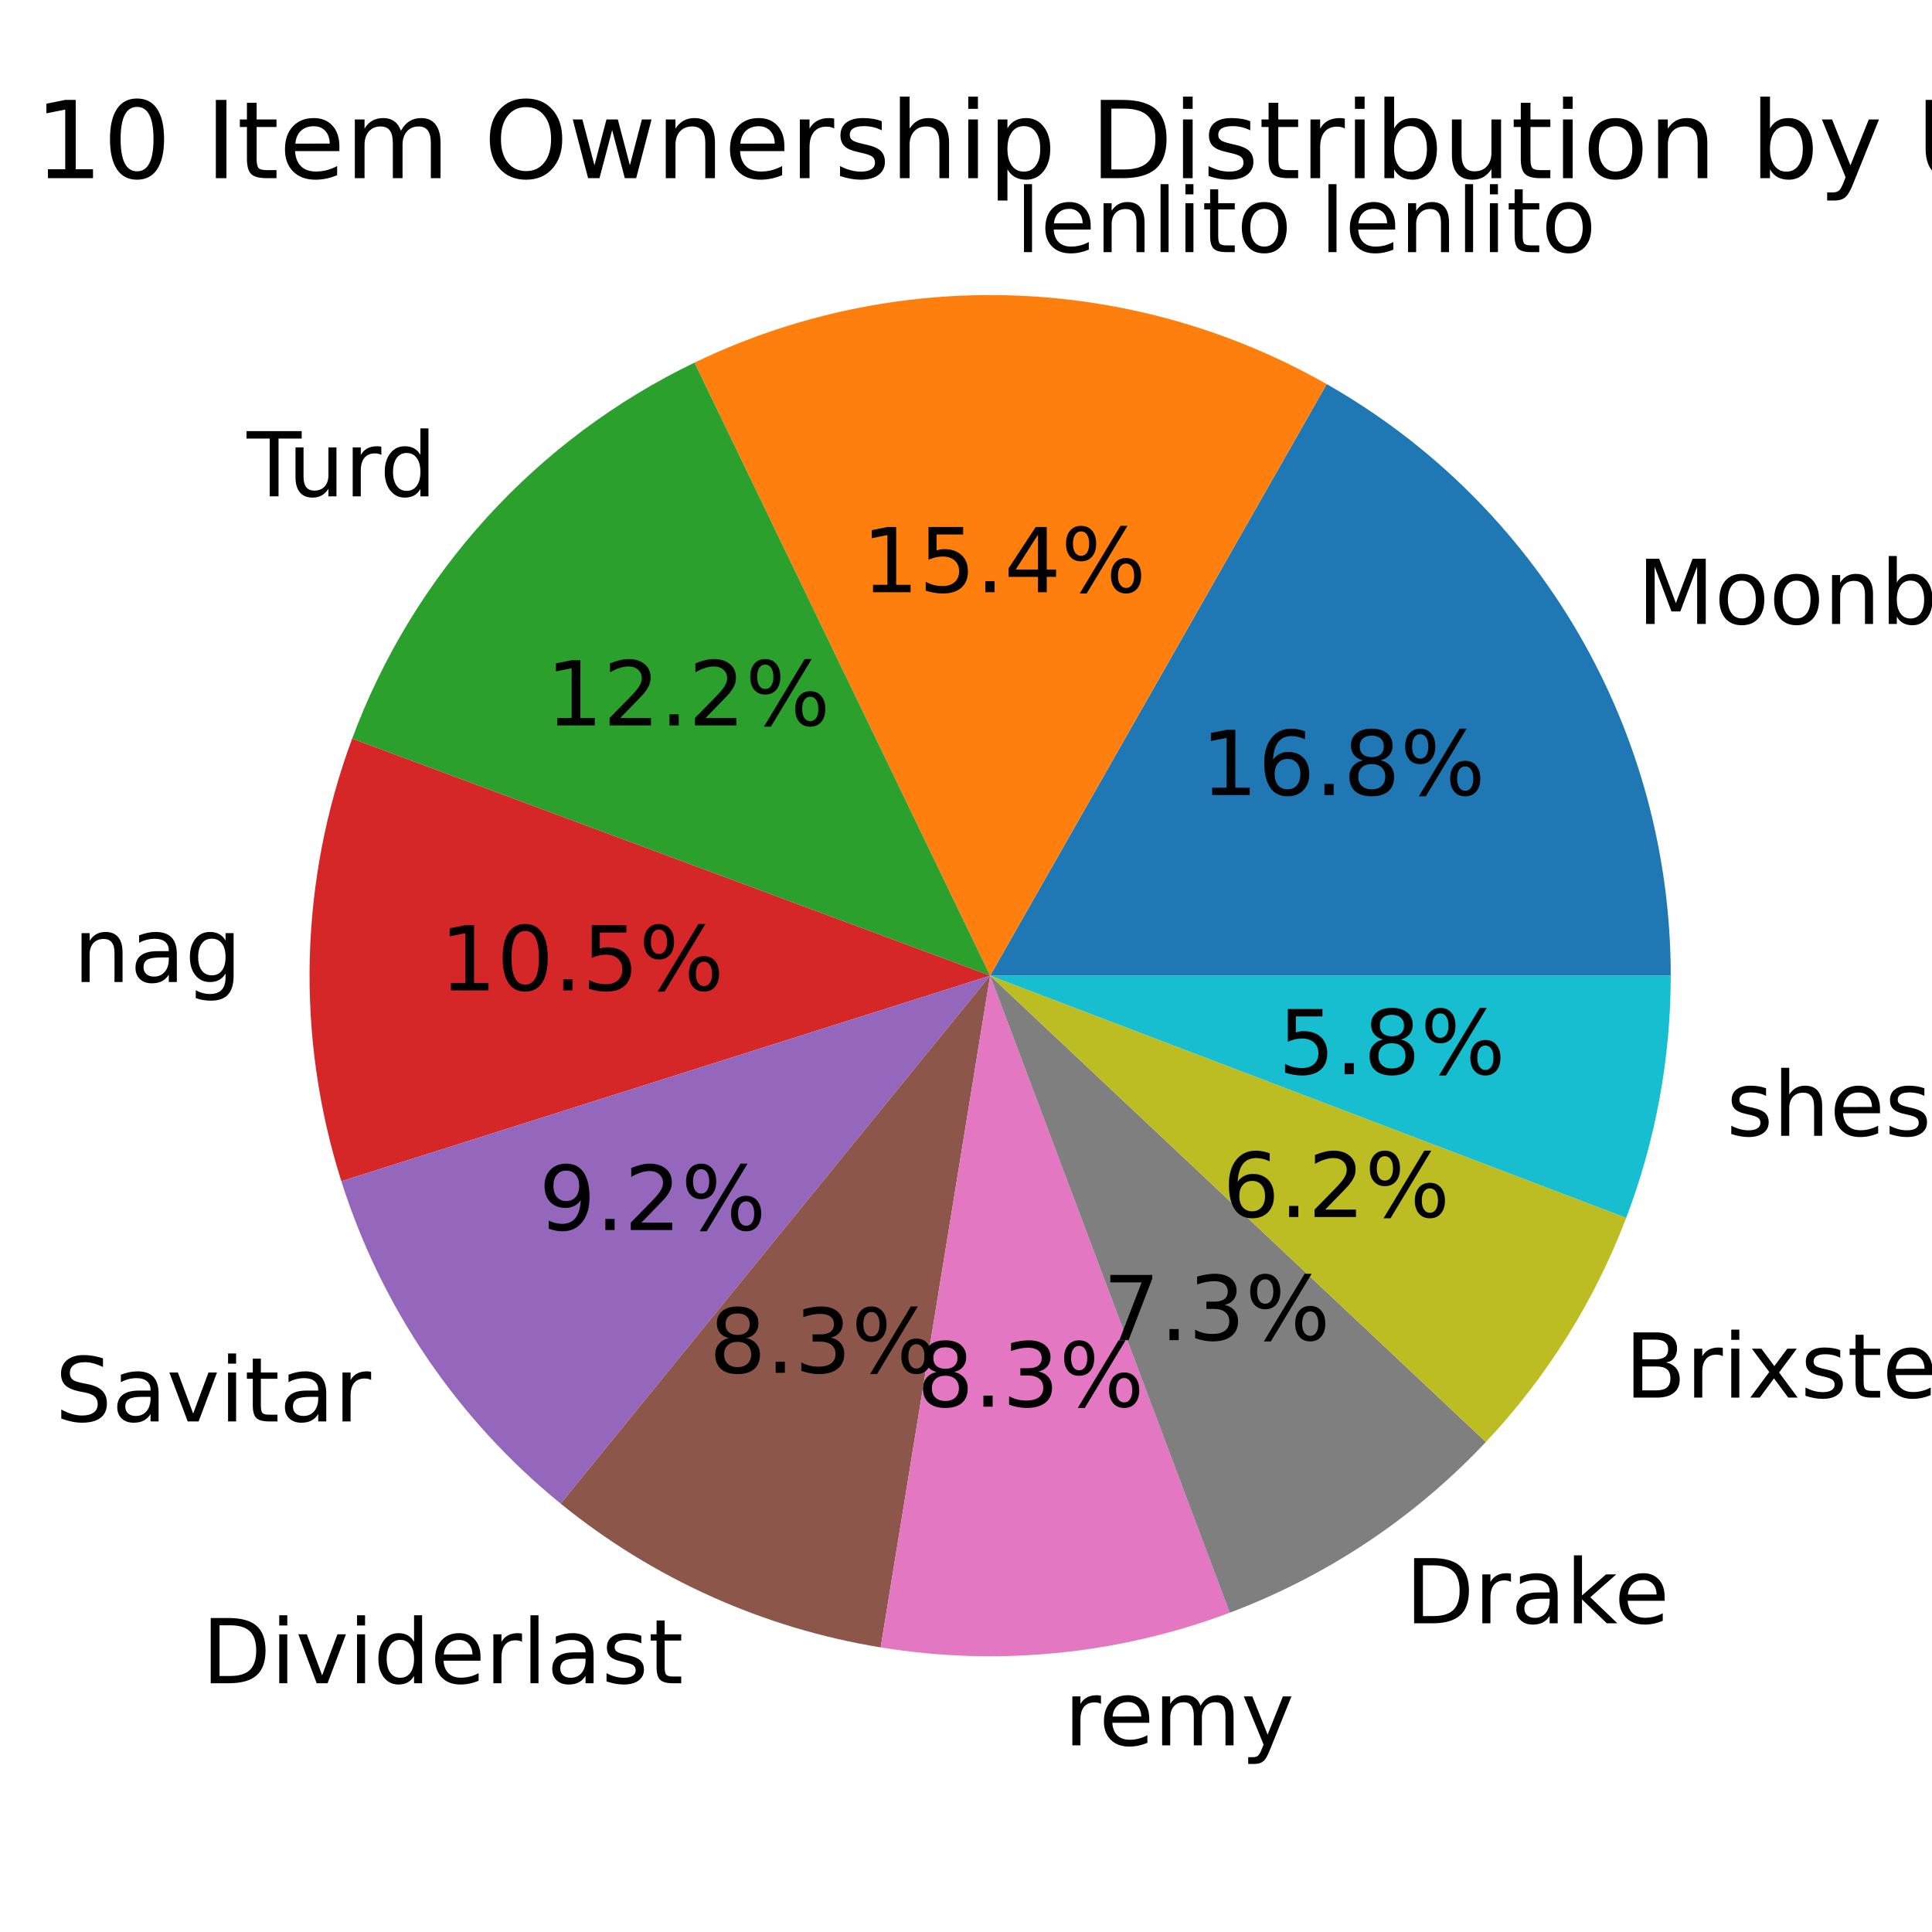
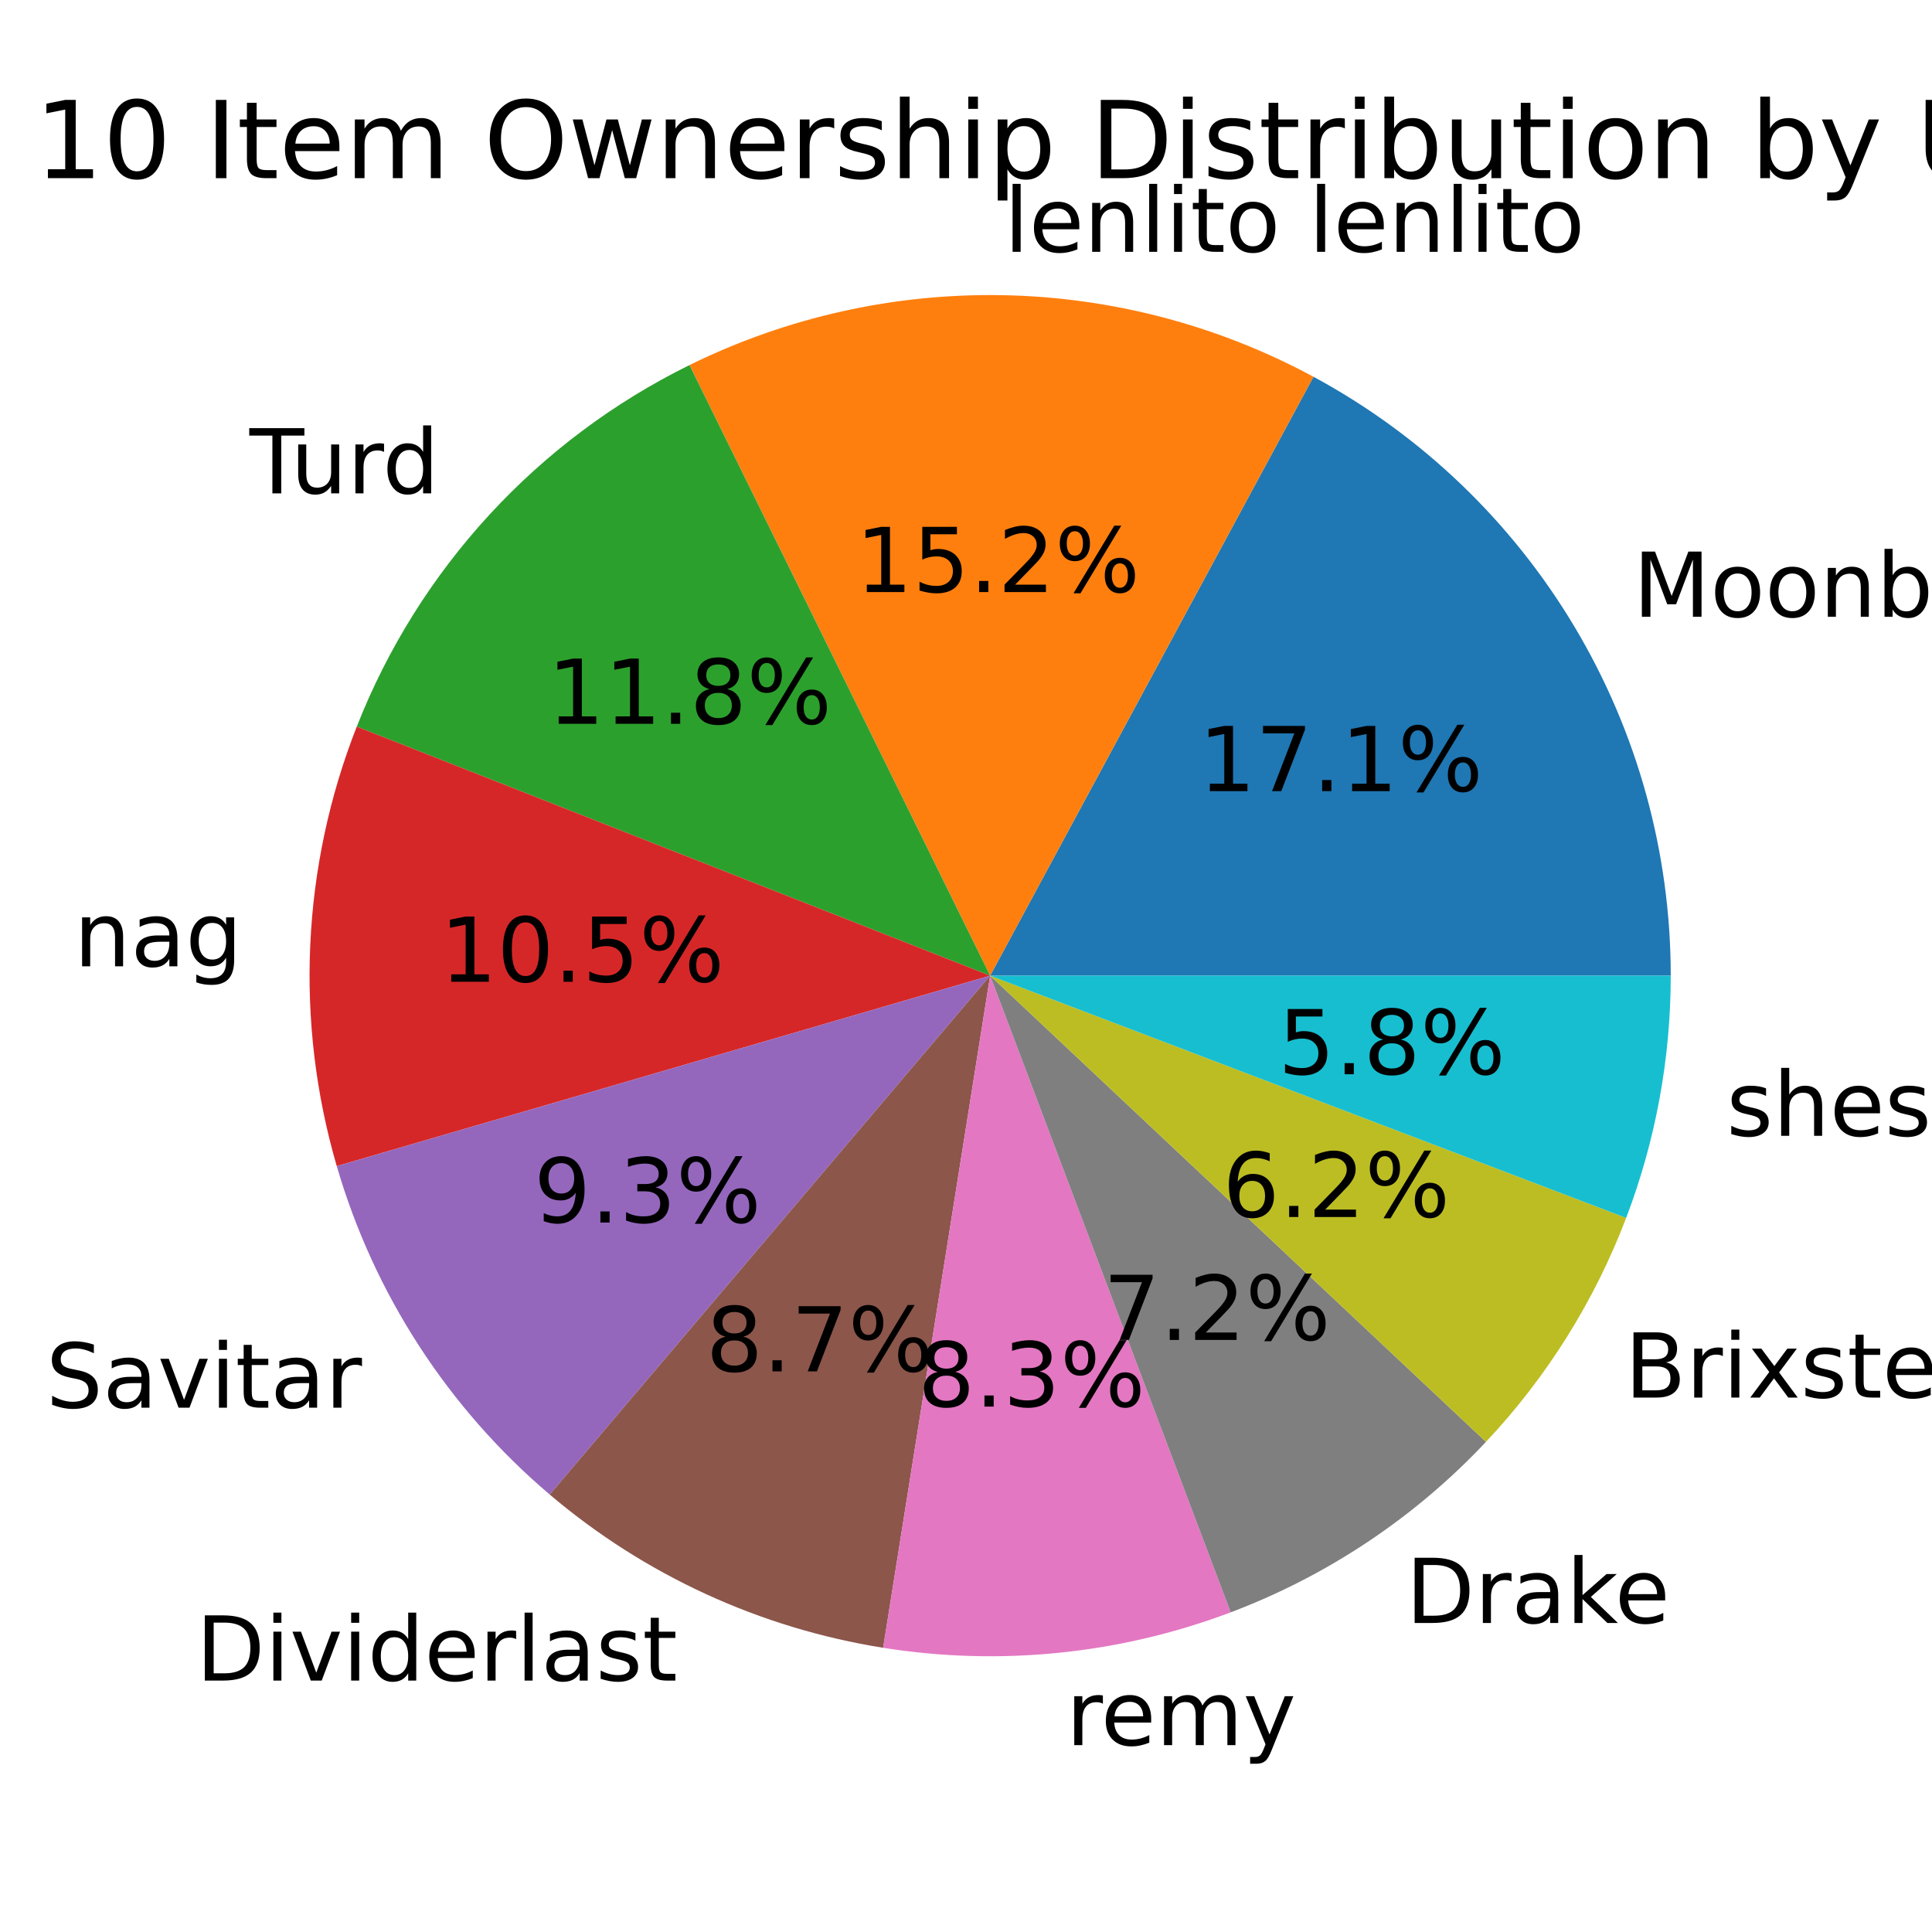
<svg xmlns="http://www.w3.org/2000/svg" xmlns:xlink="http://www.w3.org/1999/xlink" width="216pt" height="216pt" viewBox="0 0 216 216" version="1.1">
  <defs>
    <style type="text/css">*{stroke-linejoin: round; stroke-linecap: butt}</style>
  </defs>
  <g id="figure_1">
    <g id="patch_1">
      <path d="M 0 216  L 216 216  L 216 0  L 0 0  z " style="fill: #ffffff" />
    </g>
    <g id="axes_1">
      <g id="patch_2">
-         <path d="M 186.791 109.08  C 186.791 95.643 183.231 82.442 176.476 70.826  C 169.72 59.21 160.007 49.588 148.327 42.944  L 110.7 109.08  z " style="fill: #1f77b4" />
+         <path d="M 186.791 109.08  C 186.791 95.356 183.078 81.884 176.047 70.098  C 169.016 58.312 158.926 48.644 146.849 42.124  L 110.7 109.08  z " style="fill: #1f77b4" />
      </g>
      <g id="patch_3">
-         <path d="M 148.327 42.944  C 137.621 36.852 125.593 33.451 113.282 33.033  C 100.971 32.615 88.741 35.193 77.646 40.544  L 110.7 109.08  z " style="fill: #ff7f0e" />
+         <path d="M 146.849 42.124  C 136.168 36.358 124.261 33.23 112.125 33.002  C 99.989 32.775 87.973 35.455 77.084 40.817  L 110.7 109.08  z " style="fill: #ff7f0e" />
      </g>
      <g id="patch_4">
-         <path d="M 77.646 40.544  C 68.872 44.775 60.993 50.652 54.435 57.854  C 47.878 65.056 42.764 73.451 39.372 82.581  L 110.7 109.08  z " style="fill: #2ca02c" />
+         <path d="M 77.084 40.817  C 68.657 44.967 61.072 50.641 54.711 57.553  C 48.35 64.464 43.324 72.494 39.887 81.236  L 110.7 109.08  z " style="fill: #2ca02c" />
      </g>
      <g id="patch_5">
-         <path d="M 39.372 82.581  C 36.44 90.475 34.838 98.802 34.632 107.221  C 34.426 115.639 35.619 124.034 38.163 132.062  L 110.7 109.08  z " style="fill: #d62728" />
+         <path d="M 39.887 81.236  C 36.825 89.023 35.068 97.261 34.688 105.62  C 34.307 113.978 35.308 122.342 37.65 130.375  L 110.7 109.08  z " style="fill: #d62728" />
      </g>
      <g id="patch_6">
-         <path d="M 38.163 132.062  C 40.392 139.099 43.634 145.775 47.786 151.878  C 51.939 157.982 56.957 163.449 62.683 168.107  L 110.7 109.08  z " style="fill: #9467bd" />
+         <path d="M 37.65 130.375  C 39.724 137.49 42.826 144.264 46.859 150.482  C 50.891 156.7 55.811 162.296 61.461 167.092  L 110.7 109.08  z " style="fill: #9467bd" />
      </g>
      <g id="patch_7">
-         <path d="M 62.683 168.107  C 67.82 172.285 73.479 175.775 79.518 178.488  C 85.558 181.202 91.926 183.115 98.46 184.18  L 110.7 109.08  z " style="fill: #8c564b" />
+         <path d="M 61.461 167.092  C 66.747 171.579 72.622 175.322 78.922 178.218  C 85.223 181.113 91.889 183.134 98.736 184.225  L 110.7 109.08  z " style="fill: #8c564b" />
      </g>
      <g id="patch_8">
-         <path d="M 98.46 184.18  C 104.995 185.245 111.641 185.453 118.229 184.798  C 124.817 184.142 131.292 182.63 137.489 180.299  L 110.7 109.08  z " style="fill: #e377c2" />
+         <path d="M 98.736 184.225  C 105.247 185.261 111.865 185.447 118.424 184.778  C 124.983 184.109 131.427 182.59 137.594 180.26  L 110.7 109.08  z " style="fill: #e377c2" />
      </g>
      <g id="patch_9">
-         <path d="M 137.489 180.299  C 142.909 178.26 148.08 175.609 152.899 172.397  C 157.718 169.186 162.155 165.434 166.123 161.216  L 110.7 109.08  z " style="fill: #7f7f7f" />
+         <path d="M 137.594 180.26  C 142.997 178.218 148.15 175.568 152.953 172.361  C 157.756 169.154 162.178 165.411 166.134 161.203  L 110.7 109.08  z " style="fill: #7f7f7f" />
      </g>
      <g id="patch_10">
-         <path d="M 166.123 161.216  C 169.523 157.601 172.561 153.663 175.195 149.457  C 177.828 145.25 180.043 140.796 181.81 136.159  L 110.7 109.08  z " style="fill: #bcbd22" />
+         <path d="M 166.134 161.203  C 169.531 157.591 172.567 153.655 175.198 149.452  C 177.828 145.249 180.042 140.799 181.807 136.165  L 110.7 109.08  z " style="fill: #bcbd22" />
      </g>
      <g id="patch_11">
-         <path d="M 181.81 136.159  C 183.453 131.844 184.7 127.388 185.535 122.847  C 186.371 118.305 186.791 113.697 186.791 109.08  L 110.7 109.08  z " style="fill: #17becf" />
+         <path d="M 181.807 136.165  C 183.451 131.849 184.699 127.392 185.535 122.85  C 186.37 118.307 186.791 113.699 186.791 109.08  L 110.7 109.08  z " style="fill: #17becf" />
      </g>
      <g id="matplotlib.axis_1" />
      <g id="matplotlib.axis_2" />
      <g id="text_1">
-         <g transform="translate(183.0534 69.75996) scale(0.1 -0.1)">
+         <g transform="translate(182.5817 68.95916) scale(0.1 -0.1)">
          <defs>
            <path id="DejaVuSans-4d" d="M 628 4666  L 1569 4666  L 2759 1491  L 3956 4666  L 4897 4666  L 4897 0  L 4281 0  L 4281 4097  L 3078 897  L 2444 897  L 1241 4097  L 1241 0  L 628 0  L 628 4666  z " transform="scale(0.015625)" />
            <path id="DejaVuSans-6f" d="M 1959 3097  Q 1497 3097 1228 2736  Q 959 2375 959 1747  Q 959 1119 1226 758  Q 1494 397 1959 397  Q 2419 397 2687 759  Q 2956 1122 2956 1747  Q 2956 2369 2687 2733  Q 2419 3097 1959 3097  z M 1959 3584  Q 2709 3584 3137 3096  Q 3566 2609 3566 1747  Q 3566 888 3137 398  Q 2709 -91 1959 -91  Q 1206 -91 779 398  Q 353 888 353 1747  Q 353 2609 779 3096  Q 1206 3584 1959 3584  z " transform="scale(0.015625)" />
            <path id="DejaVuSans-6e" d="M 3513 2113  L 3513 0  L 2938 0  L 2938 2094  Q 2938 2591 2744 2837  Q 2550 3084 2163 3084  Q 1697 3084 1428 2787  Q 1159 2491 1159 1978  L 1159 0  L 581 0  L 581 3500  L 1159 3500  L 1159 2956  Q 1366 3272 1645 3428  Q 1925 3584 2291 3584  Q 2894 3584 3203 3211  Q 3513 2838 3513 2113  z " transform="scale(0.015625)" />
            <path id="DejaVuSans-62" d="M 3116 1747  Q 3116 2381 2855 2742  Q 2594 3103 2138 3103  Q 1681 3103 1420 2742  Q 1159 2381 1159 1747  Q 1159 1113 1420 752  Q 1681 391 2138 391  Q 2594 391 2855 752  Q 3116 1113 3116 1747  z M 1159 2969  Q 1341 3281 1617 3432  Q 1894 3584 2278 3584  Q 2916 3584 3314 3078  Q 3713 2572 3713 1747  Q 3713 922 3314 415  Q 2916 -91 2278 -91  Q 1894 -91 1617 61  Q 1341 213 1159 525  L 1159 0  L 581 0  L 581 4863  L 1159 4863  L 1159 2969  z " transform="scale(0.015625)" />
            <path id="DejaVuSans-6c" d="M 603 4863  L 1178 4863  L 1178 0  L 603 0  L 603 4863  z " transform="scale(0.015625)" />
            <path id="DejaVuSans-6d" d="M 3328 2828  Q 3544 3216 3844 3400  Q 4144 3584 4550 3584  Q 5097 3584 5394 3201  Q 5691 2819 5691 2113  L 5691 0  L 5113 0  L 5113 2094  Q 5113 2597 4934 2840  Q 4756 3084 4391 3084  Q 3944 3084 3684 2787  Q 3425 2491 3425 1978  L 3425 0  L 2847 0  L 2847 2094  Q 2847 2600 2669 2842  Q 2491 3084 2119 3084  Q 1678 3084 1418 2786  Q 1159 2488 1159 1978  L 1159 0  L 581 0  L 581 3500  L 1159 3500  L 1159 2956  Q 1356 3278 1631 3431  Q 1906 3584 2284 3584  Q 2666 3584 2933 3390  Q 3200 3197 3328 2828  z " transform="scale(0.015625)" />
          </defs>
          <use xlink:href="#DejaVuSans-4d" />
          <use xlink:href="#DejaVuSans-6f" x="86.279" />
          <use xlink:href="#DejaVuSans-6f" x="147.461" />
          <use xlink:href="#DejaVuSans-6e" x="208.643" />
          <use xlink:href="#DejaVuSans-62" x="272.021" />
          <use xlink:href="#DejaVuSans-6c" x="335.498" />
          <use xlink:href="#DejaVuSans-6f" x="363.281" />
          <use xlink:href="#DejaVuSans-6f" x="424.463" />
          <use xlink:href="#DejaVuSans-6d" x="485.645" />
        </g>
      </g>
      <g id="text_2">
-         <g transform="translate(134.2819 88.88697) scale(0.1 -0.1)">
+         <g transform="translate(134.0246 88.45017) scale(0.1 -0.1)">
          <defs>
            <path id="DejaVuSans-31" d="M 794 531  L 1825 531  L 1825 4091  L 703 3866  L 703 4441  L 1819 4666  L 2450 4666  L 2450 531  L 3481 531  L 3481 0  L 794 0  L 794 531  z " transform="scale(0.015625)" />
-             <path id="DejaVuSans-36" d="M 2113 2584  Q 1688 2584 1439 2293  Q 1191 2003 1191 1497  Q 1191 994 1439 701  Q 1688 409 2113 409  Q 2538 409 2786 701  Q 3034 994 3034 1497  Q 3034 2003 2786 2293  Q 2538 2584 2113 2584  z M 3366 4563  L 3366 3988  Q 3128 4100 2886 4159  Q 2644 4219 2406 4219  Q 1781 4219 1451 3797  Q 1122 3375 1075 2522  Q 1259 2794 1537 2939  Q 1816 3084 2150 3084  Q 2853 3084 3261 2657  Q 3669 2231 3669 1497  Q 3669 778 3244 343  Q 2819 -91 2113 -91  Q 1303 -91 875 529  Q 447 1150 447 2328  Q 447 3434 972 4092  Q 1497 4750 2381 4750  Q 2619 4750 2861 4703  Q 3103 4656 3366 4563  z " transform="scale(0.015625)" />
+             <path id="DejaVuSans-37" d="M 525 4666  L 3525 4666  L 3525 4397  L 1831 0  L 1172 0  L 2766 4134  L 525 4134  L 525 4666  z " transform="scale(0.015625)" />
            <path id="DejaVuSans-2e" d="M 684 794  L 1344 794  L 1344 0  L 684 0  L 684 794  z " transform="scale(0.015625)" />
-             <path id="DejaVuSans-38" d="M 2034 2216  Q 1584 2216 1326 1975  Q 1069 1734 1069 1313  Q 1069 891 1326 650  Q 1584 409 2034 409  Q 2484 409 2743 651  Q 3003 894 3003 1313  Q 3003 1734 2745 1975  Q 2488 2216 2034 2216  z M 1403 2484  Q 997 2584 770 2862  Q 544 3141 544 3541  Q 544 4100 942 4425  Q 1341 4750 2034 4750  Q 2731 4750 3128 4425  Q 3525 4100 3525 3541  Q 3525 3141 3298 2862  Q 3072 2584 2669 2484  Q 3125 2378 3379 2068  Q 3634 1759 3634 1313  Q 3634 634 3220 271  Q 2806 -91 2034 -91  Q 1263 -91 848 271  Q 434 634 434 1313  Q 434 1759 690 2068  Q 947 2378 1403 2484  z M 1172 3481  Q 1172 3119 1398 2916  Q 1625 2713 2034 2713  Q 2441 2713 2670 2916  Q 2900 3119 2900 3481  Q 2900 3844 2670 4047  Q 2441 4250 2034 4250  Q 1625 4250 1398 4047  Q 1172 3844 1172 3481  z " transform="scale(0.015625)" />
            <path id="DejaVuSans-25" d="M 4653 2053  Q 4381 2053 4226 1822  Q 4072 1591 4072 1178  Q 4072 772 4226 539  Q 4381 306 4653 306  Q 4919 306 5073 539  Q 5228 772 5228 1178  Q 5228 1588 5073 1820  Q 4919 2053 4653 2053  z M 4653 2450  Q 5147 2450 5437 2106  Q 5728 1763 5728 1178  Q 5728 594 5436 251  Q 5144 -91 4653 -91  Q 4153 -91 3862 251  Q 3572 594 3572 1178  Q 3572 1766 3864 2108  Q 4156 2450 4653 2450  z M 1428 4353  Q 1159 4353 1004 4120  Q 850 3888 850 3481  Q 850 3069 1003 2837  Q 1156 2606 1428 2606  Q 1700 2606 1854 2837  Q 2009 3069 2009 3481  Q 2009 3884 1853 4118  Q 1697 4353 1428 4353  z M 4250 4750  L 4750 4750  L 1831 -91  L 1331 -91  L 4250 4750  z M 1428 4750  Q 1922 4750 2215 4408  Q 2509 4066 2509 3481  Q 2509 2891 2217 2550  Q 1925 2209 1428 2209  Q 931 2209 642 2551  Q 353 2894 353 3481  Q 353 4063 643 4406  Q 934 4750 1428 4750  z " transform="scale(0.015625)" />
          </defs>
          <use xlink:href="#DejaVuSans-31" />
-           <use xlink:href="#DejaVuSans-36" x="63.623" />
+           <use xlink:href="#DejaVuSans-37" x="63.623" />
          <use xlink:href="#DejaVuSans-2e" x="127.246" />
-           <use xlink:href="#DejaVuSans-38" x="159.033" />
+           <use xlink:href="#DejaVuSans-31" x="159.033" />
          <use xlink:href="#DejaVuSans-25" x="222.656" />
        </g>
      </g>
      <g id="text_3">
-         <g transform="translate(113.5403 28.18758) scale(0.1 -0.1)">
+         <g transform="translate(112.2678 28.15406) scale(0.1 -0.1)">
          <defs>
            <path id="DejaVuSans-65" d="M 3597 1894  L 3597 1613  L 953 1613  Q 991 1019 1311 708  Q 1631 397 2203 397  Q 2534 397 2845 478  Q 3156 559 3463 722  L 3463 178  Q 3153 47 2828 -22  Q 2503 -91 2169 -91  Q 1331 -91 842 396  Q 353 884 353 1716  Q 353 2575 817 3079  Q 1281 3584 2069 3584  Q 2775 3584 3186 3129  Q 3597 2675 3597 1894  z M 3022 2063  Q 3016 2534 2758 2815  Q 2500 3097 2075 3097  Q 1594 3097 1305 2825  Q 1016 2553 972 2059  L 3022 2063  z " transform="scale(0.015625)" />
            <path id="DejaVuSans-69" d="M 603 3500  L 1178 3500  L 1178 0  L 603 0  L 603 3500  z M 603 4863  L 1178 4863  L 1178 4134  L 603 4134  L 603 4863  z " transform="scale(0.015625)" />
            <path id="DejaVuSans-74" d="M 1172 4494  L 1172 3500  L 2356 3500  L 2356 3053  L 1172 3053  L 1172 1153  Q 1172 725 1289 603  Q 1406 481 1766 481  L 2356 481  L 2356 0  L 1766 0  Q 1100 0 847 248  Q 594 497 594 1153  L 594 3053  L 172 3053  L 172 3500  L 594 3500  L 594 4494  L 1172 4494  z " transform="scale(0.015625)" />
            <path id="DejaVuSans-20" transform="scale(0.015625)" />
          </defs>
          <use xlink:href="#DejaVuSans-6c" />
          <use xlink:href="#DejaVuSans-65" x="27.783" />
          <use xlink:href="#DejaVuSans-6e" x="89.307" />
          <use xlink:href="#DejaVuSans-6c" x="152.686" />
          <use xlink:href="#DejaVuSans-69" x="180.469" />
          <use xlink:href="#DejaVuSans-74" x="208.252" />
          <use xlink:href="#DejaVuSans-6f" x="247.461" />
          <use xlink:href="#DejaVuSans-20" x="308.643" />
          <use xlink:href="#DejaVuSans-6c" x="340.43" />
          <use xlink:href="#DejaVuSans-65" x="368.213" />
          <use xlink:href="#DejaVuSans-6e" x="429.736" />
          <use xlink:href="#DejaVuSans-6c" x="493.115" />
          <use xlink:href="#DejaVuSans-69" x="520.898" />
          <use xlink:href="#DejaVuSans-74" x="548.682" />
          <use xlink:href="#DejaVuSans-6f" x="587.891" />
        </g>
      </g>
      <g id="text_4">
-         <g transform="translate(96.36568 66.21112) scale(0.1 -0.1)">
+         <g transform="translate(95.67155 66.19284) scale(0.1 -0.1)">
          <defs>
            <path id="DejaVuSans-35" d="M 691 4666  L 3169 4666  L 3169 4134  L 1269 4134  L 1269 2991  Q 1406 3038 1543 3061  Q 1681 3084 1819 3084  Q 2600 3084 3056 2656  Q 3513 2228 3513 1497  Q 3513 744 3044 326  Q 2575 -91 1722 -91  Q 1428 -91 1123 -41  Q 819 9 494 109  L 494 744  Q 775 591 1075 516  Q 1375 441 1709 441  Q 2250 441 2565 725  Q 2881 1009 2881 1497  Q 2881 1984 2565 2268  Q 2250 2553 1709 2553  Q 1456 2553 1204 2497  Q 953 2441 691 2322  L 691 4666  z " transform="scale(0.015625)" />
-             <path id="DejaVuSans-34" d="M 2419 4116  L 825 1625  L 2419 1625  L 2419 4116  z M 2253 4666  L 3047 4666  L 3047 1625  L 3713 1625  L 3713 1100  L 3047 1100  L 3047 0  L 2419 0  L 2419 1100  L 313 1100  L 313 1709  L 2253 4666  z " transform="scale(0.015625)" />
+             <path id="DejaVuSans-32" d="M 1228 531  L 3431 531  L 3431 0  L 469 0  L 469 531  Q 828 903 1448 1529  Q 2069 2156 2228 2338  Q 2531 2678 2651 2914  Q 2772 3150 2772 3378  Q 2772 3750 2511 3984  Q 2250 4219 1831 4219  Q 1534 4219 1204 4116  Q 875 4013 500 3803  L 500 4441  Q 881 4594 1212 4672  Q 1544 4750 1819 4750  Q 2544 4750 2975 4387  Q 3406 4025 3406 3419  Q 3406 3131 3298 2873  Q 3191 2616 2906 2266  Q 2828 2175 2409 1742  Q 1991 1309 1228 531  z " transform="scale(0.015625)" />
          </defs>
          <use xlink:href="#DejaVuSans-31" />
          <use xlink:href="#DejaVuSans-35" x="63.623" />
          <use xlink:href="#DejaVuSans-2e" x="127.246" />
-           <use xlink:href="#DejaVuSans-34" x="159.033" />
+           <use xlink:href="#DejaVuSans-32" x="159.033" />
          <use xlink:href="#DejaVuSans-25" x="222.656" />
        </g>
      </g>
      <g id="text_5">
-         <g transform="translate(27.59175 55.49058) scale(0.1 -0.1)">
+         <g transform="translate(27.89474 55.15958) scale(0.1 -0.1)">
          <defs>
            <path id="DejaVuSans-54" d="M -19 4666  L 3928 4666  L 3928 4134  L 2272 4134  L 2272 0  L 1638 0  L 1638 4134  L -19 4134  L -19 4666  z " transform="scale(0.015625)" />
            <path id="DejaVuSans-75" d="M 544 1381  L 544 3500  L 1119 3500  L 1119 1403  Q 1119 906 1312 657  Q 1506 409 1894 409  Q 2359 409 2629 706  Q 2900 1003 2900 1516  L 2900 3500  L 3475 3500  L 3475 0  L 2900 0  L 2900 538  Q 2691 219 2414 64  Q 2138 -91 1772 -91  Q 1169 -91 856 284  Q 544 659 544 1381  z M 1991 3584  L 1991 3584  z " transform="scale(0.015625)" />
            <path id="DejaVuSans-72" d="M 2631 2963  Q 2534 3019 2420 3045  Q 2306 3072 2169 3072  Q 1681 3072 1420 2755  Q 1159 2438 1159 1844  L 1159 0  L 581 0  L 581 3500  L 1159 3500  L 1159 2956  Q 1341 3275 1631 3429  Q 1922 3584 2338 3584  Q 2397 3584 2469 3576  Q 2541 3569 2628 3553  L 2631 2963  z " transform="scale(0.015625)" />
            <path id="DejaVuSans-64" d="M 2906 2969  L 2906 4863  L 3481 4863  L 3481 0  L 2906 0  L 2906 525  Q 2725 213 2448 61  Q 2172 -91 1784 -91  Q 1150 -91 751 415  Q 353 922 353 1747  Q 353 2572 751 3078  Q 1150 3584 1784 3584  Q 2172 3584 2448 3432  Q 2725 3281 2906 2969  z M 947 1747  Q 947 1113 1208 752  Q 1469 391 1925 391  Q 2381 391 2643 752  Q 2906 1113 2906 1747  Q 2906 2381 2643 2742  Q 2381 3103 1925 3103  Q 1469 3103 1208 2742  Q 947 2381 947 1747  z " transform="scale(0.015625)" />
          </defs>
          <use xlink:href="#DejaVuSans-54" />
          <use xlink:href="#DejaVuSans-75" x="45.959" />
          <use xlink:href="#DejaVuSans-72" x="109.338" />
          <use xlink:href="#DejaVuSans-64" x="148.701" />
        </g>
      </g>
      <g id="text_6">
-         <g transform="translate(61.05765 81.10367) scale(0.1 -0.1)">
-           <defs>
-             <path id="DejaVuSans-32" d="M 1228 531  L 3431 531  L 3431 0  L 469 0  L 469 531  Q 828 903 1448 1529  Q 2069 2156 2228 2338  Q 2531 2678 2651 2914  Q 2772 3150 2772 3378  Q 2772 3750 2511 3984  Q 2250 4219 1831 4219  Q 1534 4219 1204 4116  Q 875 4013 500 3803  L 500 4441  Q 881 4594 1212 4672  Q 1544 4750 1819 4750  Q 2544 4750 2975 4387  Q 3406 4025 3406 3419  Q 3406 3131 3298 2873  Q 3191 2616 2906 2266  Q 2828 2175 2409 1742  Q 1991 1309 1228 531  z " transform="scale(0.015625)" />
+         <g transform="translate(61.22291 80.92312) scale(0.1 -0.1)">
+           <defs>
+             <path id="DejaVuSans-38" d="M 2034 2216  Q 1584 2216 1326 1975  Q 1069 1734 1069 1313  Q 1069 891 1326 650  Q 1584 409 2034 409  Q 2484 409 2743 651  Q 3003 894 3003 1313  Q 3003 1734 2745 1975  Q 2488 2216 2034 2216  z M 1403 2484  Q 997 2584 770 2862  Q 544 3141 544 3541  Q 544 4100 942 4425  Q 1341 4750 2034 4750  Q 2731 4750 3128 4425  Q 3525 4100 3525 3541  Q 3525 3141 3298 2862  Q 3072 2584 2669 2484  Q 3125 2378 3379 2068  Q 3634 1759 3634 1313  Q 3634 634 3220 271  Q 2806 -91 2034 -91  Q 1263 -91 848 271  Q 434 634 434 1313  Q 434 1759 690 2068  Q 947 2378 1403 2484  z M 1172 3481  Q 1172 3119 1398 2916  Q 1625 2713 2034 2713  Q 2441 2713 2670 2916  Q 2900 3119 2900 3481  Q 2900 3844 2670 4047  Q 2441 4250 2034 4250  Q 1625 4250 1398 4047  Q 1172 3844 1172 3481  z " transform="scale(0.015625)" />
          </defs>
          <use xlink:href="#DejaVuSans-31" />
-           <use xlink:href="#DejaVuSans-32" x="63.623" />
+           <use xlink:href="#DejaVuSans-31" x="63.623" />
          <use xlink:href="#DejaVuSans-2e" x="127.246" />
-           <use xlink:href="#DejaVuSans-32" x="159.033" />
+           <use xlink:href="#DejaVuSans-38" x="159.033" />
          <use xlink:href="#DejaVuSans-25" x="222.656" />
        </g>
      </g>
      <g id="text_7">
-         <g transform="translate(8.210929 109.7942) scale(0.1 -0.1)">
+         <g transform="translate(8.272529 108.033) scale(0.1 -0.1)">
          <defs>
            <path id="DejaVuSans-61" d="M 2194 1759  Q 1497 1759 1228 1600  Q 959 1441 959 1056  Q 959 750 1161 570  Q 1363 391 1709 391  Q 2188 391 2477 730  Q 2766 1069 2766 1631  L 2766 1759  L 2194 1759  z M 3341 1997  L 3341 0  L 2766 0  L 2766 531  Q 2569 213 2275 61  Q 1981 -91 1556 -91  Q 1019 -91 701 211  Q 384 513 384 1019  Q 384 1609 779 1909  Q 1175 2209 1959 2209  L 2766 2209  L 2766 2266  Q 2766 2663 2505 2880  Q 2244 3097 1772 3097  Q 1472 3097 1187 3025  Q 903 2953 641 2809  L 641 3341  Q 956 3463 1253 3523  Q 1550 3584 1831 3584  Q 2591 3584 2966 3190  Q 3341 2797 3341 1997  z " transform="scale(0.015625)" />
            <path id="DejaVuSans-67" d="M 2906 1791  Q 2906 2416 2648 2759  Q 2391 3103 1925 3103  Q 1463 3103 1205 2759  Q 947 2416 947 1791  Q 947 1169 1205 825  Q 1463 481 1925 481  Q 2391 481 2648 825  Q 2906 1169 2906 1791  z M 3481 434  Q 3481 -459 3084 -895  Q 2688 -1331 1869 -1331  Q 1566 -1331 1297 -1286  Q 1028 -1241 775 -1147  L 775 -588  Q 1028 -725 1275 -790  Q 1522 -856 1778 -856  Q 2344 -856 2625 -561  Q 2906 -266 2906 331  L 2906 616  Q 2728 306 2450 153  Q 2172 0 1784 0  Q 1141 0 747 490  Q 353 981 353 1791  Q 353 2603 747 3093  Q 1141 3584 1784 3584  Q 2172 3584 2450 3431  Q 2728 3278 2906 2969  L 2906 3500  L 3481 3500  L 3481 434  z " transform="scale(0.015625)" />
          </defs>
          <use xlink:href="#DejaVuSans-6e" />
          <use xlink:href="#DejaVuSans-61" x="63.379" />
          <use xlink:href="#DejaVuSans-67" x="124.658" />
        </g>
      </g>
      <g id="text_8">
-         <g transform="translate(49.17549 110.7238) scale(0.1 -0.1)">
+         <g transform="translate(49.20909 109.7632) scale(0.1 -0.1)">
          <defs>
            <path id="DejaVuSans-30" d="M 2034 4250  Q 1547 4250 1301 3770  Q 1056 3291 1056 2328  Q 1056 1369 1301 889  Q 1547 409 2034 409  Q 2525 409 2770 889  Q 3016 1369 3016 2328  Q 3016 3291 2770 3770  Q 2525 4250 2034 4250  z M 2034 4750  Q 2819 4750 3233 4129  Q 3647 3509 3647 2328  Q 3647 1150 3233 529  Q 2819 -91 2034 -91  Q 1250 -91 836 529  Q 422 1150 422 2328  Q 422 3509 836 4129  Q 1250 4750 2034 4750  z " transform="scale(0.015625)" />
          </defs>
          <use xlink:href="#DejaVuSans-31" />
          <use xlink:href="#DejaVuSans-30" x="63.623" />
          <use xlink:href="#DejaVuSans-2e" x="127.246" />
          <use xlink:href="#DejaVuSans-35" x="159.033" />
          <use xlink:href="#DejaVuSans-25" x="222.656" />
        </g>
      </g>
      <g id="text_9">
-         <g transform="translate(6.162268 158.9177) scale(0.1 -0.1)">
+         <g transform="translate(5.14201 157.3818) scale(0.1 -0.1)">
          <defs>
            <path id="DejaVuSans-53" d="M 3425 4513  L 3425 3897  Q 3066 4069 2747 4153  Q 2428 4238 2131 4238  Q 1616 4238 1336 4038  Q 1056 3838 1056 3469  Q 1056 3159 1242 3001  Q 1428 2844 1947 2747  L 2328 2669  Q 3034 2534 3370 2195  Q 3706 1856 3706 1288  Q 3706 609 3251 259  Q 2797 -91 1919 -91  Q 1588 -91 1214 -16  Q 841 59 441 206  L 441 856  Q 825 641 1194 531  Q 1563 422 1919 422  Q 2459 422 2753 634  Q 3047 847 3047 1241  Q 3047 1584 2836 1778  Q 2625 1972 2144 2069  L 1759 2144  Q 1053 2284 737 2584  Q 422 2884 422 3419  Q 422 4038 858 4394  Q 1294 4750 2059 4750  Q 2388 4750 2728 4690  Q 3069 4631 3425 4513  z " transform="scale(0.015625)" />
            <path id="DejaVuSans-76" d="M 191 3500  L 800 3500  L 1894 563  L 2988 3500  L 3597 3500  L 2284 0  L 1503 0  L 191 3500  z " transform="scale(0.015625)" />
          </defs>
          <use xlink:href="#DejaVuSans-53" />
          <use xlink:href="#DejaVuSans-61" x="63.477" />
          <use xlink:href="#DejaVuSans-76" x="124.756" />
          <use xlink:href="#DejaVuSans-69" x="183.936" />
          <use xlink:href="#DejaVuSans-74" x="211.719" />
          <use xlink:href="#DejaVuSans-61" x="250.928" />
          <use xlink:href="#DejaVuSans-72" x="312.207" />
        </g>
      </g>
      <g id="text_10">
-         <g transform="translate(60.24952 137.5185) scale(0.1 -0.1)">
+         <g transform="translate(59.69301 136.6807) scale(0.1 -0.1)">
          <defs>
            <path id="DejaVuSans-39" d="M 703 97  L 703 672  Q 941 559 1184 500  Q 1428 441 1663 441  Q 2288 441 2617 861  Q 2947 1281 2994 2138  Q 2813 1869 2534 1725  Q 2256 1581 1919 1581  Q 1219 1581 811 2004  Q 403 2428 403 3163  Q 403 3881 828 4315  Q 1253 4750 1959 4750  Q 2769 4750 3195 4129  Q 3622 3509 3622 2328  Q 3622 1225 3098 567  Q 2575 -91 1691 -91  Q 1453 -91 1209 -44  Q 966 3 703 97  z M 1959 2075  Q 2384 2075 2632 2365  Q 2881 2656 2881 3163  Q 2881 3666 2632 3958  Q 2384 4250 1959 4250  Q 1534 4250 1286 3958  Q 1038 3666 1038 3163  Q 1038 2656 1286 2365  Q 1534 2075 1959 2075  z " transform="scale(0.015625)" />
+             <path id="DejaVuSans-33" d="M 2597 2516  Q 3050 2419 3304 2112  Q 3559 1806 3559 1356  Q 3559 666 3084 287  Q 2609 -91 1734 -91  Q 1441 -91 1130 -33  Q 819 25 488 141  L 488 750  Q 750 597 1062 519  Q 1375 441 1716 441  Q 2309 441 2620 675  Q 2931 909 2931 1356  Q 2931 1769 2642 2001  Q 2353 2234 1838 2234  L 1294 2234  L 1294 2753  L 1863 2753  Q 2328 2753 2575 2939  Q 2822 3125 2822 3475  Q 2822 3834 2567 4026  Q 2313 4219 1838 4219  Q 1578 4219 1281 4162  Q 984 4106 628 3988  L 628 4550  Q 988 4650 1302 4700  Q 1616 4750 1894 4750  Q 2613 4750 3031 4423  Q 3450 4097 3450 3541  Q 3450 3153 3228 2886  Q 3006 2619 2597 2516  z " transform="scale(0.015625)" />
          </defs>
          <use xlink:href="#DejaVuSans-39" />
          <use xlink:href="#DejaVuSans-2e" x="63.623" />
-           <use xlink:href="#DejaVuSans-32" x="95.41" />
+           <use xlink:href="#DejaVuSans-33" x="95.41" />
          <use xlink:href="#DejaVuSans-25" x="159.033" />
        </g>
      </g>
      <g id="text_11">
-         <g transform="translate(22.57683 188.1887) scale(0.1 -0.1)">
+         <g transform="translate(21.92121 187.8908) scale(0.1 -0.1)">
          <defs>
            <path id="DejaVuSans-44" d="M 1259 4147  L 1259 519  L 2022 519  Q 2988 519 3436 956  Q 3884 1394 3884 2338  Q 3884 3275 3436 3711  Q 2988 4147 2022 4147  L 1259 4147  z M 628 4666  L 1925 4666  Q 3281 4666 3915 4102  Q 4550 3538 4550 2338  Q 4550 1131 3912 565  Q 3275 0 1925 0  L 628 0  L 628 4666  z " transform="scale(0.015625)" />
            <path id="DejaVuSans-73" d="M 2834 3397  L 2834 2853  Q 2591 2978 2328 3040  Q 2066 3103 1784 3103  Q 1356 3103 1142 2972  Q 928 2841 928 2578  Q 928 2378 1081 2264  Q 1234 2150 1697 2047  L 1894 2003  Q 2506 1872 2764 1633  Q 3022 1394 3022 966  Q 3022 478 2636 193  Q 2250 -91 1575 -91  Q 1294 -91 989 -36  Q 684 19 347 128  L 347 722  Q 666 556 975 473  Q 1284 391 1588 391  Q 1994 391 2212 530  Q 2431 669 2431 922  Q 2431 1156 2273 1281  Q 2116 1406 1581 1522  L 1381 1569  Q 847 1681 609 1914  Q 372 2147 372 2553  Q 372 3047 722 3315  Q 1072 3584 1716 3584  Q 2034 3584 2315 3537  Q 2597 3491 2834 3397  z " transform="scale(0.015625)" />
          </defs>
          <use xlink:href="#DejaVuSans-44" />
          <use xlink:href="#DejaVuSans-69" x="77.002" />
          <use xlink:href="#DejaVuSans-76" x="104.785" />
          <use xlink:href="#DejaVuSans-69" x="163.965" />
          <use xlink:href="#DejaVuSans-64" x="191.748" />
          <use xlink:href="#DejaVuSans-65" x="255.225" />
          <use xlink:href="#DejaVuSans-72" x="316.748" />
          <use xlink:href="#DejaVuSans-6c" x="357.861" />
          <use xlink:href="#DejaVuSans-61" x="385.645" />
          <use xlink:href="#DejaVuSans-73" x="446.924" />
          <use xlink:href="#DejaVuSans-74" x="499.023" />
        </g>
      </g>
      <g id="text_12">
-         <g transform="translate(79.28871 153.4845) scale(0.1 -0.1)">
-           <defs>
-             <path id="DejaVuSans-33" d="M 2597 2516  Q 3050 2419 3304 2112  Q 3559 1806 3559 1356  Q 3559 666 3084 287  Q 2609 -91 1734 -91  Q 1441 -91 1130 -33  Q 819 25 488 141  L 488 750  Q 750 597 1062 519  Q 1375 441 1716 441  Q 2309 441 2620 675  Q 2931 909 2931 1356  Q 2931 1769 2642 2001  Q 2353 2234 1838 2234  L 1294 2234  L 1294 2753  L 1863 2753  Q 2328 2753 2575 2939  Q 2822 3125 2822 3475  Q 2822 3834 2567 4026  Q 2313 4219 1838 4219  Q 1578 4219 1281 4162  Q 984 4106 628 3988  L 628 4550  Q 988 4650 1302 4700  Q 1616 4750 1894 4750  Q 2613 4750 3031 4423  Q 3450 4097 3450 3541  Q 3450 3153 3228 2886  Q 3006 2619 2597 2516  z " transform="scale(0.015625)" />
-           </defs>
+         <g transform="translate(78.9311 153.322) scale(0.1 -0.1)">
          <use xlink:href="#DejaVuSans-38" />
          <use xlink:href="#DejaVuSans-2e" x="63.623" />
-           <use xlink:href="#DejaVuSans-33" x="95.41" />
+           <use xlink:href="#DejaVuSans-37" x="95.41" />
          <use xlink:href="#DejaVuSans-25" x="159.033" />
        </g>
      </g>
      <g id="text_13">
-         <g transform="translate(118.9818 195.1286) scale(0.1 -0.1)">
+         <g transform="translate(119.1965 195.107) scale(0.1 -0.1)">
          <defs>
            <path id="DejaVuSans-79" d="M 2059 -325  Q 1816 -950 1584 -1140  Q 1353 -1331 966 -1331  L 506 -1331  L 506 -850  L 844 -850  Q 1081 -850 1212 -737  Q 1344 -625 1503 -206  L 1606 56  L 191 3500  L 800 3500  L 1894 763  L 2988 3500  L 3597 3500  L 2059 -325  z " transform="scale(0.015625)" />
          </defs>
          <use xlink:href="#DejaVuSans-72" />
          <use xlink:href="#DejaVuSans-65" x="38.863" />
          <use xlink:href="#DejaVuSans-6d" x="100.387" />
          <use xlink:href="#DejaVuSans-79" x="197.799" />
        </g>
      </g>
      <g id="text_14">
-         <g transform="translate(102.515 157.2699) scale(0.1 -0.1)">
+         <g transform="translate(102.6321 157.2581) scale(0.1 -0.1)">
          <use xlink:href="#DejaVuSans-38" />
          <use xlink:href="#DejaVuSans-2e" x="63.623" />
          <use xlink:href="#DejaVuSans-33" x="95.41" />
          <use xlink:href="#DejaVuSans-25" x="159.033" />
        </g>
      </g>
      <g id="text_15">
-         <g transform="translate(157.1185 181.4886) scale(0.1 -0.1)">
+         <g transform="translate(157.1779 181.4489) scale(0.1 -0.1)">
          <defs>
            <path id="DejaVuSans-6b" d="M 581 4863  L 1159 4863  L 1159 1991  L 2875 3500  L 3609 3500  L 1753 1863  L 3688 0  L 2938 0  L 1159 1709  L 1159 0  L 581 0  L 581 4863  z " transform="scale(0.015625)" />
          </defs>
          <use xlink:href="#DejaVuSans-44" />
          <use xlink:href="#DejaVuSans-72" x="77.002" />
          <use xlink:href="#DejaVuSans-61" x="118.115" />
          <use xlink:href="#DejaVuSans-6b" x="179.395" />
          <use xlink:href="#DejaVuSans-65" x="233.68" />
        </g>
      </g>
      <g id="text_16">
-         <g transform="translate(123.3169 149.8298) scale(0.1 -0.1)">
-           <defs>
-             <path id="DejaVuSans-37" d="M 525 4666  L 3525 4666  L 3525 4397  L 1831 0  L 1172 0  L 2766 4134  L 525 4134  L 525 4666  z " transform="scale(0.015625)" />
-           </defs>
+         <g transform="translate(123.3493 149.8082) scale(0.1 -0.1)">
          <use xlink:href="#DejaVuSans-37" />
          <use xlink:href="#DejaVuSans-2e" x="63.623" />
-           <use xlink:href="#DejaVuSans-33" x="95.41" />
+           <use xlink:href="#DejaVuSans-32" x="95.41" />
          <use xlink:href="#DejaVuSans-25" x="159.033" />
        </g>
      </g>
      <g id="text_17">
-         <g transform="translate(181.6441 156.2536) scale(0.1 -0.1)">
+         <g transform="translate(181.6473 156.2485) scale(0.1 -0.1)">
          <defs>
            <path id="DejaVuSans-42" d="M 1259 2228  L 1259 519  L 2272 519  Q 2781 519 3026 730  Q 3272 941 3272 1375  Q 3272 1813 3026 2020  Q 2781 2228 2272 2228  L 1259 2228  z M 1259 4147  L 1259 2741  L 2194 2741  Q 2656 2741 2882 2914  Q 3109 3088 3109 3444  Q 3109 3797 2882 3972  Q 2656 4147 2194 4147  L 1259 4147  z M 628 4666  L 2241 4666  Q 2963 4666 3353 4366  Q 3744 4066 3744 3513  Q 3744 3084 3544 2831  Q 3344 2578 2956 2516  Q 3422 2416 3680 2098  Q 3938 1781 3938 1306  Q 3938 681 3513 340  Q 3088 0 2303 0  L 628 0  L 628 4666  z " transform="scale(0.015625)" />
            <path id="DejaVuSans-78" d="M 3513 3500  L 2247 1797  L 3578 0  L 2900 0  L 1881 1375  L 863 0  L 184 0  L 1544 1831  L 300 3500  L 978 3500  L 1906 2253  L 2834 3500  L 3513 3500  z " transform="scale(0.015625)" />
          </defs>
          <use xlink:href="#DejaVuSans-42" />
          <use xlink:href="#DejaVuSans-72" x="68.604" />
          <use xlink:href="#DejaVuSans-69" x="109.717" />
          <use xlink:href="#DejaVuSans-78" x="137.5" />
          <use xlink:href="#DejaVuSans-73" x="196.68" />
          <use xlink:href="#DejaVuSans-74" x="248.779" />
          <use xlink:href="#DejaVuSans-65" x="287.988" />
          <use xlink:href="#DejaVuSans-72" x="349.512" />
        </g>
      </g>
      <g id="text_18">
-         <g transform="translate(136.6945 136.0653) scale(0.1 -0.1)">
+         <g transform="translate(136.6962 136.0625) scale(0.1 -0.1)">
+           <defs>
+             <path id="DejaVuSans-36" d="M 2113 2584  Q 1688 2584 1439 2293  Q 1191 2003 1191 1497  Q 1191 994 1439 701  Q 1688 409 2113 409  Q 2538 409 2786 701  Q 3034 994 3034 1497  Q 3034 2003 2786 2293  Q 2538 2584 2113 2584  z M 3366 4563  L 3366 3988  Q 3128 4100 2886 4159  Q 2644 4219 2406 4219  Q 1781 4219 1451 3797  Q 1122 3375 1075 2522  Q 1259 2794 1537 2939  Q 1816 3084 2150 3084  Q 2853 3084 3261 2657  Q 3669 2231 3669 1497  Q 3669 778 3244 343  Q 2819 -91 2113 -91  Q 1303 -91 875 529  Q 447 1150 447 2328  Q 447 3434 972 4092  Q 1497 4750 2381 4750  Q 2619 4750 2861 4703  Q 3103 4656 3366 4563  z " transform="scale(0.015625)" />
+           </defs>
          <use xlink:href="#DejaVuSans-36" />
          <use xlink:href="#DejaVuSans-2e" x="63.623" />
          <use xlink:href="#DejaVuSans-32" x="95.41" />
          <use xlink:href="#DejaVuSans-25" x="159.033" />
        </g>
      </g>
      <g id="text_19">
-         <g transform="translate(193.0187 126.9826) scale(0.1 -0.1)">
+         <g transform="translate(193.0181 126.986) scale(0.1 -0.1)">
          <defs>
            <path id="DejaVuSans-68" d="M 3513 2113  L 3513 0  L 2938 0  L 2938 2094  Q 2938 2591 2744 2837  Q 2550 3084 2163 3084  Q 1697 3084 1428 2787  Q 1159 2491 1159 1978  L 1159 0  L 581 0  L 581 4863  L 1159 4863  L 1159 2956  Q 1366 3272 1645 3428  Q 1925 3584 2291 3584  Q 2894 3584 3203 3211  Q 3513 2838 3513 2113  z " transform="scale(0.015625)" />
          </defs>
          <use xlink:href="#DejaVuSans-73" />
          <use xlink:href="#DejaVuSans-68" x="52.1" />
          <use xlink:href="#DejaVuSans-65" x="115.479" />
          <use xlink:href="#DejaVuSans-73" x="177.002" />
          <use xlink:href="#DejaVuSans-6b" x="229.102" />
          <use xlink:href="#DejaVuSans-69" x="287.012" />
          <use xlink:href="#DejaVuSans-74" x="314.795" />
        </g>
      </g>
      <g id="text_20">
-         <g transform="translate(142.8988 120.0993) scale(0.1 -0.1)">
+         <g transform="translate(142.8984 120.1012) scale(0.1 -0.1)">
          <use xlink:href="#DejaVuSans-35" />
          <use xlink:href="#DejaVuSans-2e" x="63.623" />
          <use xlink:href="#DejaVuSans-38" x="95.41" />
          <use xlink:href="#DejaVuSans-25" x="159.033" />
        </g>
      </g>
      <g id="text_21">
        <g transform="translate(-20.19281 19.92) scale(0.12 -0.12)">
          <defs>
            <path id="DejaVuSans-70" d="M 1159 525  L 1159 -1331  L 581 -1331  L 581 3500  L 1159 3500  L 1159 2969  Q 1341 3281 1617 3432  Q 1894 3584 2278 3584  Q 2916 3584 3314 3078  Q 3713 2572 3713 1747  Q 3713 922 3314 415  Q 2916 -91 2278 -91  Q 1894 -91 1617 61  Q 1341 213 1159 525  z M 3116 1747  Q 3116 2381 2855 2742  Q 2594 3103 2138 3103  Q 1681 3103 1420 2742  Q 1159 2381 1159 1747  Q 1159 1113 1420 752  Q 1681 391 2138 391  Q 2594 391 2855 752  Q 3116 1113 3116 1747  z " transform="scale(0.015625)" />
            <path id="DejaVuSans-49" d="M 628 4666  L 1259 4666  L 1259 0  L 628 0  L 628 4666  z " transform="scale(0.015625)" />
            <path id="DejaVuSans-4f" d="M 2522 4238  Q 1834 4238 1429 3725  Q 1025 3213 1025 2328  Q 1025 1447 1429 934  Q 1834 422 2522 422  Q 3209 422 3611 934  Q 4013 1447 4013 2328  Q 4013 3213 3611 3725  Q 3209 4238 2522 4238  z M 2522 4750  Q 3503 4750 4090 4092  Q 4678 3434 4678 2328  Q 4678 1225 4090 567  Q 3503 -91 2522 -91  Q 1538 -91 948 565  Q 359 1222 359 2328  Q 359 3434 948 4092  Q 1538 4750 2522 4750  z " transform="scale(0.015625)" />
            <path id="DejaVuSans-77" d="M 269 3500  L 844 3500  L 1563 769  L 2278 3500  L 2956 3500  L 3675 769  L 4391 3500  L 4966 3500  L 4050 0  L 3372 0  L 2619 2869  L 1863 0  L 1184 0  L 269 3500  z " transform="scale(0.015625)" />
            <path id="DejaVuSans-55" d="M 556 4666  L 1191 4666  L 1191 1831  Q 1191 1081 1462 751  Q 1734 422 2344 422  Q 2950 422 3222 751  Q 3494 1081 3494 1831  L 3494 4666  L 4128 4666  L 4128 1753  Q 4128 841 3676 375  Q 3225 -91 2344 -91  Q 1459 -91 1007 375  Q 556 841 556 1753  L 556 4666  z " transform="scale(0.015625)" />
          </defs>
          <use xlink:href="#DejaVuSans-54" />
          <use xlink:href="#DejaVuSans-6f" x="44.084" />
          <use xlink:href="#DejaVuSans-70" x="105.266" />
          <use xlink:href="#DejaVuSans-20" x="168.742" />
          <use xlink:href="#DejaVuSans-31" x="200.529" />
          <use xlink:href="#DejaVuSans-30" x="264.152" />
          <use xlink:href="#DejaVuSans-20" x="327.775" />
          <use xlink:href="#DejaVuSans-49" x="359.562" />
          <use xlink:href="#DejaVuSans-74" x="389.055" />
          <use xlink:href="#DejaVuSans-65" x="428.264" />
          <use xlink:href="#DejaVuSans-6d" x="489.787" />
          <use xlink:href="#DejaVuSans-20" x="587.199" />
          <use xlink:href="#DejaVuSans-4f" x="618.986" />
          <use xlink:href="#DejaVuSans-77" x="697.697" />
          <use xlink:href="#DejaVuSans-6e" x="779.484" />
          <use xlink:href="#DejaVuSans-65" x="842.863" />
          <use xlink:href="#DejaVuSans-72" x="904.387" />
          <use xlink:href="#DejaVuSans-73" x="945.5" />
          <use xlink:href="#DejaVuSans-68" x="997.6" />
          <use xlink:href="#DejaVuSans-69" x="1060.979" />
          <use xlink:href="#DejaVuSans-70" x="1088.762" />
          <use xlink:href="#DejaVuSans-20" x="1152.238" />
          <use xlink:href="#DejaVuSans-44" x="1184.025" />
          <use xlink:href="#DejaVuSans-69" x="1261.027" />
          <use xlink:href="#DejaVuSans-73" x="1288.811" />
          <use xlink:href="#DejaVuSans-74" x="1340.91" />
          <use xlink:href="#DejaVuSans-72" x="1380.119" />
          <use xlink:href="#DejaVuSans-69" x="1421.232" />
          <use xlink:href="#DejaVuSans-62" x="1449.016" />
          <use xlink:href="#DejaVuSans-75" x="1512.492" />
          <use xlink:href="#DejaVuSans-74" x="1575.871" />
          <use xlink:href="#DejaVuSans-69" x="1615.08" />
          <use xlink:href="#DejaVuSans-6f" x="1642.863" />
          <use xlink:href="#DejaVuSans-6e" x="1704.045" />
          <use xlink:href="#DejaVuSans-20" x="1767.424" />
          <use xlink:href="#DejaVuSans-62" x="1799.211" />
          <use xlink:href="#DejaVuSans-79" x="1862.688" />
          <use xlink:href="#DejaVuSans-20" x="1921.867" />
          <use xlink:href="#DejaVuSans-55" x="1953.654" />
          <use xlink:href="#DejaVuSans-73" x="2026.848" />
          <use xlink:href="#DejaVuSans-65" x="2078.947" />
          <use xlink:href="#DejaVuSans-72" x="2140.471" />
        </g>
      </g>
    </g>
  </g>
</svg>
